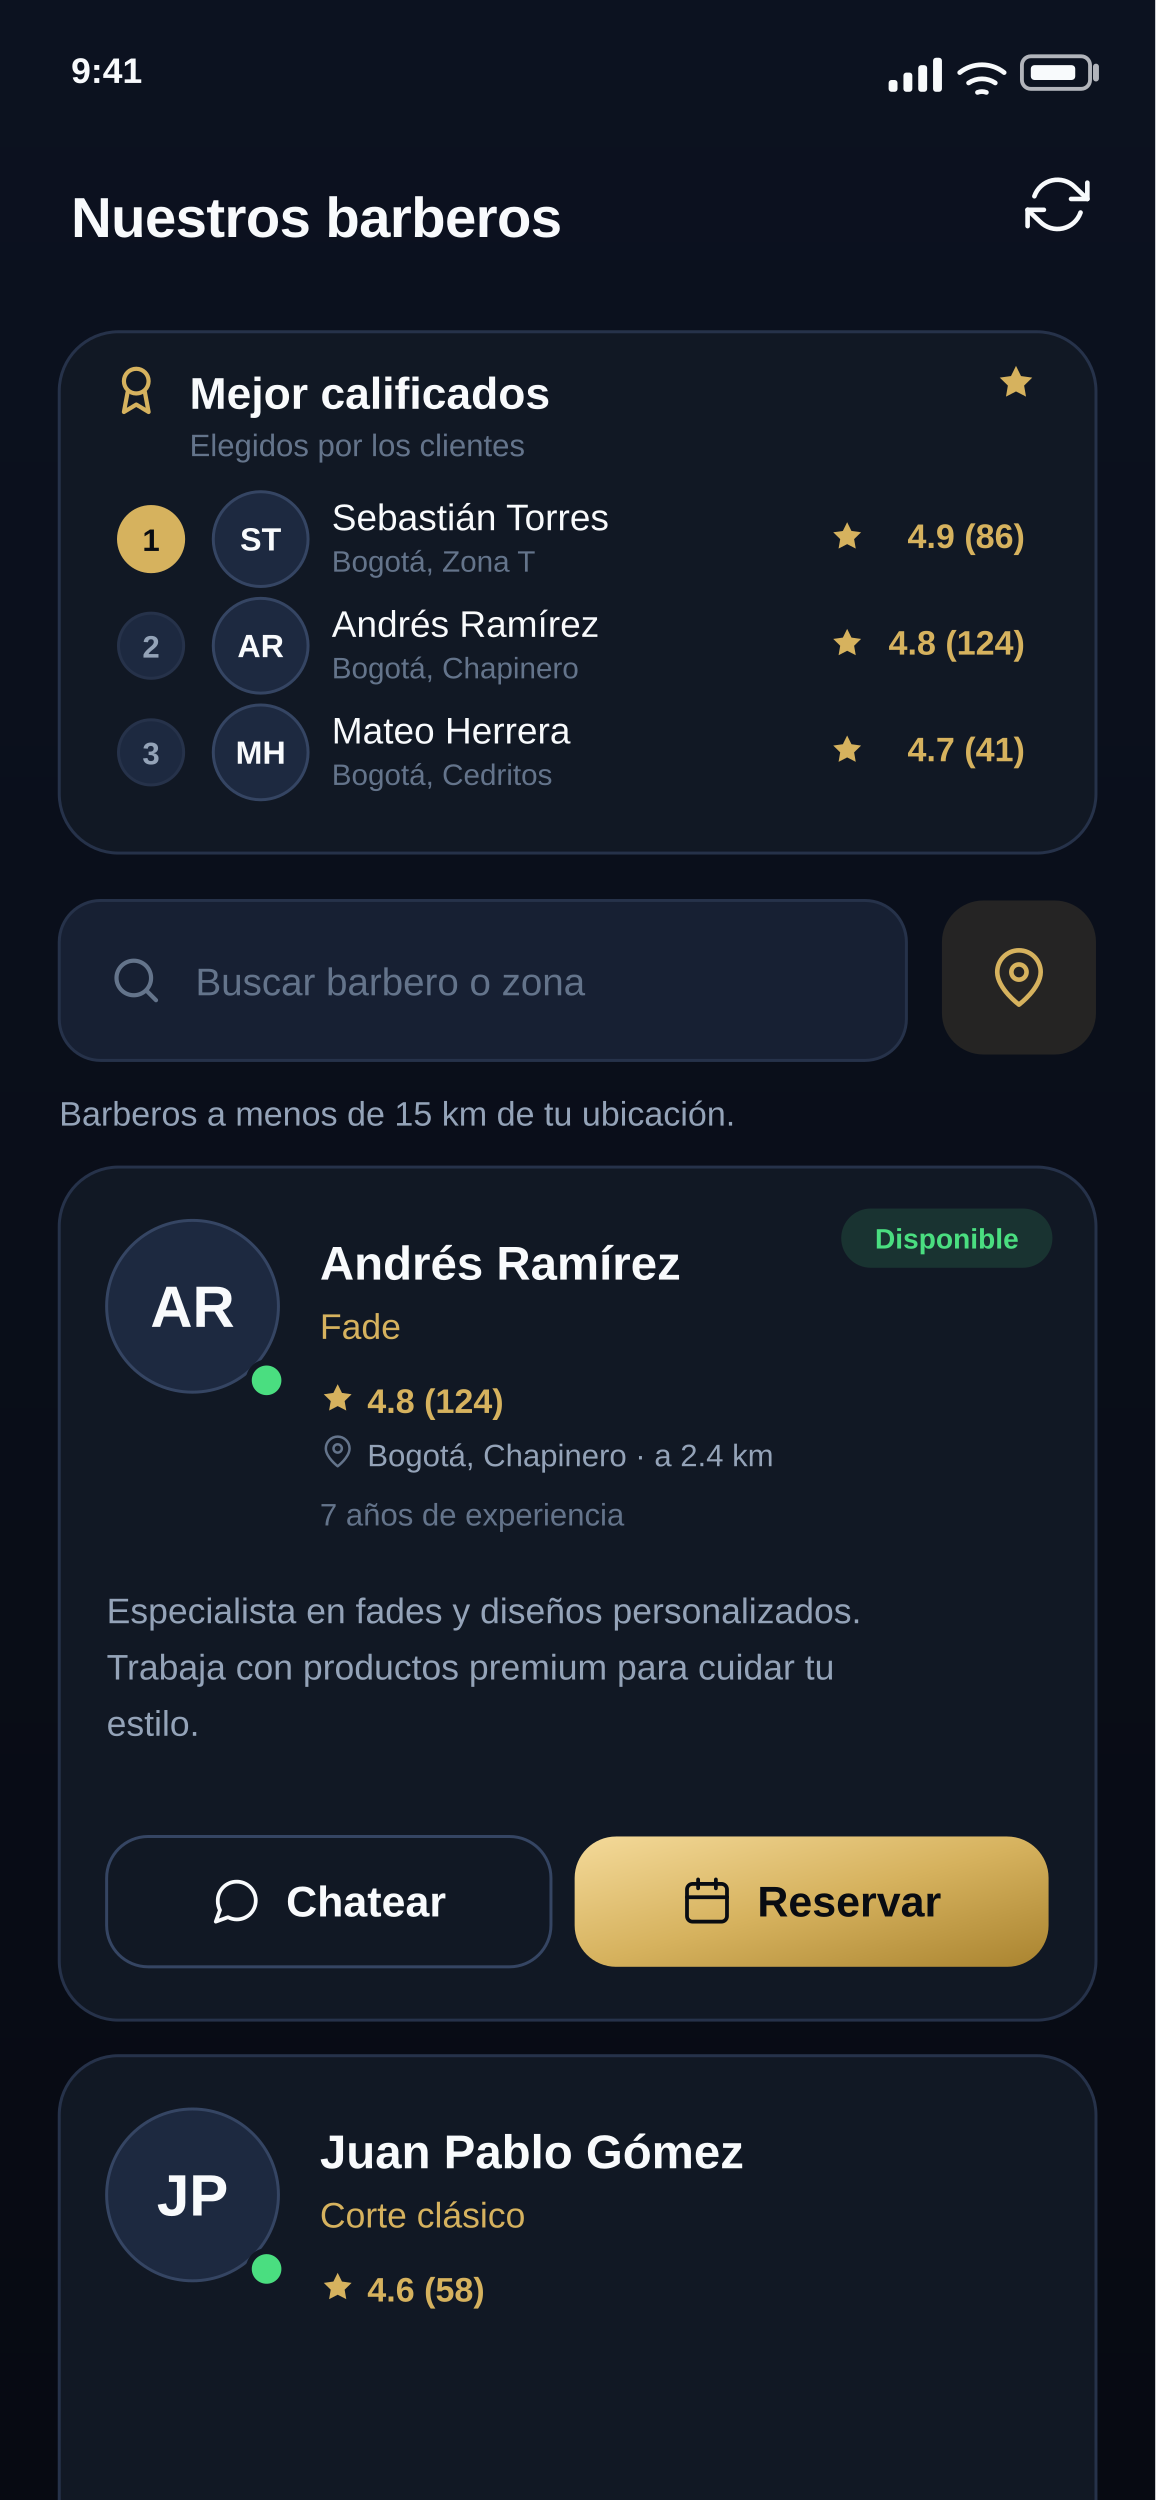
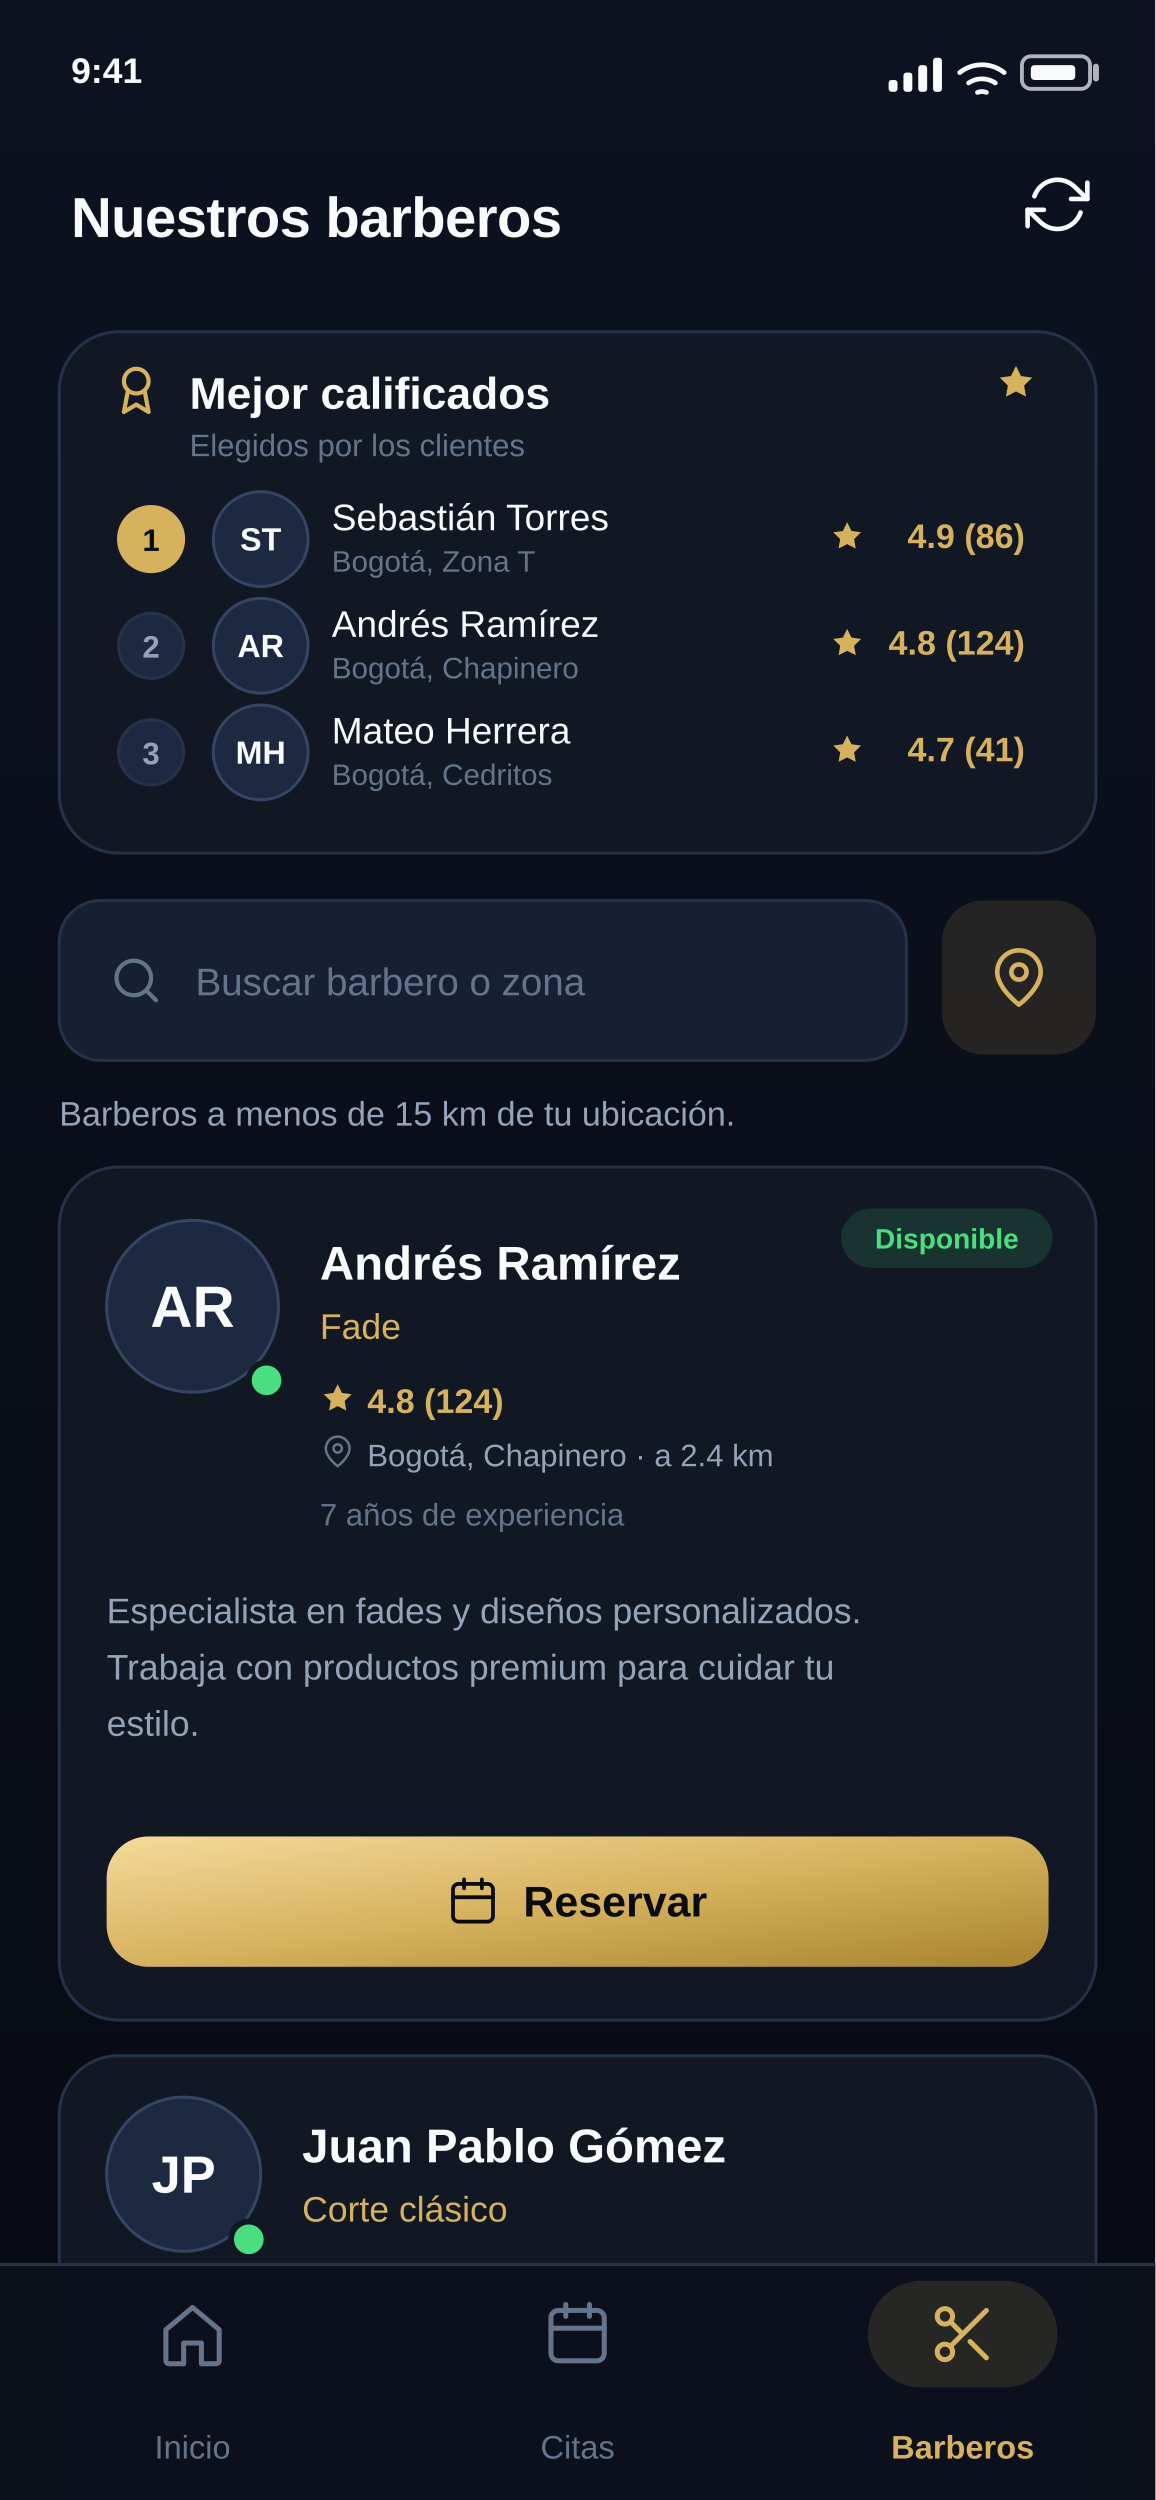
<svg xmlns="http://www.w3.org/2000/svg" width="390" height="844" viewBox="0 0 390 844">
  <defs>
    <linearGradient id="bg" x1="0" y1="0" x2="0" y2="1">
      <stop offset="0%" stop-color="#0C1220" />
      <stop offset="100%" stop-color="#070A12" />
    </linearGradient>
    <linearGradient id="gold" x1="0" y1="0" x2="1" y2="1">
      <stop offset="0%" stop-color="#F4DA9A" />
      <stop offset="50%" stop-color="#D6B25E" />
      <stop offset="100%" stop-color="#A9832F" />
    </linearGradient>
    <linearGradient id="card" x1="0" y1="0" x2="1" y2="1">
      <stop offset="0%" stop-color="#182338" />
      <stop offset="100%" stop-color="#111824" />
    </linearGradient>
    <linearGradient id="hero" x1="0" y1="0" x2="1" y2="1">
      <stop offset="0%" stop-color="#2C2412" />
      <stop offset="50%" stop-color="#141B2A" />
      <stop offset="100%" stop-color="#0E1420" />
    </linearGradient>
  </defs>
  <rect width="390" height="844" fill="url(#bg)" />
  <g>
    <text x="24" y="28" font-family="Poppins, Arial, sans-serif" font-size="12" font-weight="600" fill="#F8FAFC" text-anchor="start" opacity="1" letter-spacing="0">9:41</text>
    <rect x="300" y="27" width="3" height="4" rx="1" fill="#F8FAFC" />
    <rect x="305" y="24.5" width="3" height="6.5" rx="1" fill="#F8FAFC" />
    <rect x="310" y="22" width="3" height="9" rx="1" fill="#F8FAFC" />
    <rect x="315" y="19.5" width="3" height="11.5" rx="1" fill="#F8FAFC" />
    <path d="M324 24.5a12 12 0 0 1 15 0M327 28a8 8 0 0 1 9 0M330 31.2a4 4 0 0 1 3 0" fill="none" stroke="#F8FAFC" stroke-width="1.6" stroke-linecap="round" />
    <rect x="345" y="19" width="23" height="11" rx="3" fill="none" stroke="#F8FAFC" stroke-width="1.3" opacity="0.7" />
    <rect x="348" y="22" width="15" height="5" rx="1.2" fill="#F8FAFC" />
    <path d="M370 22.5v4" stroke="#F8FAFC" stroke-width="2" stroke-linecap="round" opacity="0.7" />
  </g>
  <g>
    <text x="24" y="80" font-family="Poppins, Arial, sans-serif" font-size="19" font-weight="600" fill="#F8FAFC" text-anchor="start" opacity="1" letter-spacing="-0.2">Nuestros barberos</text>
    <g transform="translate(346 58) scale(0.9166667)" fill="none" stroke="#F8FAFC" stroke-width="1.7" stroke-linecap="round" stroke-linejoin="round" color="#F8FAFC">
      <path d="M23 4v6h-6M1 20v-6h6" />
      <path d="M3.5 9a9 9 0 0 1 14.9-3.4L23 10M1 14l4.6 4.4A9 9 0 0 0 20.5 15" />
    </g>
  </g>
  <rect x="20" y="112" width="350" height="176" rx="20" fill="#111824" stroke="#26324A" stroke-opacity="1" stroke-width="1" opacity="1" />
  <g transform="translate(36 122) scale(0.8333333)" fill="none" stroke="#D6B25E" stroke-width="1.7" stroke-linecap="round" stroke-linejoin="round" color="#D6B25E">
    <circle cx="12" cy="8" r="5" />
    <path d="m8.5 12.5-1.5 8 5-3 5 3-1.5-8" />
  </g>
  <text x="64" y="138" font-family="Poppins, Arial, sans-serif" font-size="15" font-weight="600" fill="#F8FAFC" text-anchor="start" opacity="1" letter-spacing="0">Mejor calificados</text>
  <text x="64" y="154" font-family="Poppins, Arial, sans-serif" font-size="10.5" font-weight="400" fill="#64748B" text-anchor="start" opacity="1" letter-spacing="0">Elegidos por los clientes</text>
  <g transform="translate(336 122) scale(0.5833333)" fill="none" stroke="#D6B25E" stroke-width="0" stroke-linecap="round" stroke-linejoin="round" color="#D6B25E">
    <path d="m12 2.6 2.9 5.9 6.5.9-4.7 4.6 1.1 6.4L12 17.4l-5.8 3 1.1-6.4L2.6 9.4l6.5-.9z" fill="currentColor" stroke="none" />
  </g>
  <g>
    <circle cx="51" cy="182" r="11" fill="#D6B25E" stroke="#D6B25E" />
    <text x="51" y="186" font-family="Poppins, Arial, sans-serif" font-size="10.5" font-weight="700" fill="#090C12" text-anchor="middle" opacity="1" letter-spacing="0">1</text>
    <g>
      <circle cx="88" cy="182" r="16" fill="#1D2940" stroke="#354563" />
      <text x="88" y="185.84" font-family="Poppins, Arial, sans-serif" font-size="10.88" font-weight="600" fill="#F8FAFC" text-anchor="middle" opacity="1" letter-spacing="0">ST</text>
    </g>
    <text x="112" y="179" font-family="Poppins, Arial, sans-serif" font-size="12.5" font-weight="500" fill="#F8FAFC" text-anchor="start" opacity="1" letter-spacing="0">Sebastián Torres</text>
    <text x="112" y="193" font-family="Poppins, Arial, sans-serif" font-size="10" font-weight="400" fill="#64748B" text-anchor="start" opacity="1" letter-spacing="0">Bogotá, Zona T</text>
    <g transform="translate(280 175) scale(0.5)" fill="none" stroke="#D6B25E" stroke-width="0" stroke-linecap="round" stroke-linejoin="round" color="#D6B25E">
      <path d="m12 2.6 2.9 5.9 6.5.9-4.7 4.6 1.1 6.4L12 17.4l-5.8 3 1.1-6.4L2.6 9.4l6.5-.9z" fill="currentColor" stroke="none" />
    </g>
    <text x="346" y="185" font-family="Poppins, Arial, sans-serif" font-size="11.5" font-weight="600" fill="#D6B25E" text-anchor="end" opacity="1" letter-spacing="0">4.9 (86)</text>
  </g>
  <g>
    <circle cx="51" cy="218" r="11" fill="#1D2940" stroke="#26324A" />
    <text x="51" y="222" font-family="Poppins, Arial, sans-serif" font-size="10.5" font-weight="700" fill="#94A3B8" text-anchor="middle" opacity="1" letter-spacing="0">2</text>
    <g>
      <circle cx="88" cy="218" r="16" fill="#1D2940" stroke="#354563" />
      <text x="88" y="221.84" font-family="Poppins, Arial, sans-serif" font-size="10.88" font-weight="600" fill="#F8FAFC" text-anchor="middle" opacity="1" letter-spacing="0">AR</text>
    </g>
    <text x="112" y="215" font-family="Poppins, Arial, sans-serif" font-size="12.5" font-weight="500" fill="#F8FAFC" text-anchor="start" opacity="1" letter-spacing="0">Andrés Ramírez</text>
    <text x="112" y="229" font-family="Poppins, Arial, sans-serif" font-size="10" font-weight="400" fill="#64748B" text-anchor="start" opacity="1" letter-spacing="0">Bogotá, Chapinero</text>
    <g transform="translate(280 211) scale(0.5)" fill="none" stroke="#D6B25E" stroke-width="0" stroke-linecap="round" stroke-linejoin="round" color="#D6B25E">
      <path d="m12 2.6 2.9 5.9 6.5.9-4.7 4.6 1.1 6.4L12 17.4l-5.8 3 1.1-6.4L2.6 9.4l6.5-.9z" fill="currentColor" stroke="none" />
    </g>
    <text x="346" y="221" font-family="Poppins, Arial, sans-serif" font-size="11.5" font-weight="600" fill="#D6B25E" text-anchor="end" opacity="1" letter-spacing="0">4.8 (124)</text>
  </g>
  <g>
    <circle cx="51" cy="254" r="11" fill="#1D2940" stroke="#26324A" />
    <text x="51" y="258" font-family="Poppins, Arial, sans-serif" font-size="10.5" font-weight="700" fill="#94A3B8" text-anchor="middle" opacity="1" letter-spacing="0">3</text>
    <g>
      <circle cx="88" cy="254" r="16" fill="#1D2940" stroke="#354563" />
      <text x="88" y="257.84" font-family="Poppins, Arial, sans-serif" font-size="10.88" font-weight="600" fill="#F8FAFC" text-anchor="middle" opacity="1" letter-spacing="0">MH</text>
    </g>
    <text x="112" y="251" font-family="Poppins, Arial, sans-serif" font-size="12.5" font-weight="500" fill="#F8FAFC" text-anchor="start" opacity="1" letter-spacing="0">Mateo Herrera</text>
    <text x="112" y="265" font-family="Poppins, Arial, sans-serif" font-size="10" font-weight="400" fill="#64748B" text-anchor="start" opacity="1" letter-spacing="0">Bogotá, Cedritos</text>
    <g transform="translate(280 247) scale(0.5)" fill="none" stroke="#D6B25E" stroke-width="0" stroke-linecap="round" stroke-linejoin="round" color="#D6B25E">
      <path d="m12 2.6 2.9 5.9 6.5.9-4.7 4.6 1.1 6.4L12 17.4l-5.8 3 1.1-6.4L2.6 9.4l6.5-.9z" fill="currentColor" stroke="none" />
    </g>
    <text x="346" y="257" font-family="Poppins, Arial, sans-serif" font-size="11.5" font-weight="600" fill="#D6B25E" text-anchor="end" opacity="1" letter-spacing="0">4.7 (41)</text>
  </g>
  <g>
    <rect x="20" y="304" width="286" height="54" rx="14" fill="#172033" stroke="#26324A" stroke-width="1" />
    <g transform="translate(36 321) scale(0.8333333)" fill="none" stroke="#64748B" stroke-width="1.7" stroke-linecap="round" stroke-linejoin="round" color="#64748B">
      <circle cx="11" cy="11" r="7" />
      <path d="m20 20-3.6-3.6" />
    </g>
    <text x="66" y="336" font-family="Poppins, Arial, sans-serif" font-size="13" font-weight="400" fill="#64748B" text-anchor="start" opacity="1" letter-spacing="0">Buscar barbero o zona</text>
  </g>
  <rect x="318" y="304" width="52" height="52" rx="14" fill="#D6B25E" opacity="0.13" />
  <g transform="translate(333 319) scale(0.9166667)" fill="none" stroke="#D6B25E" stroke-width="1.7" stroke-linecap="round" stroke-linejoin="round" color="#D6B25E">
    <path d="M20 10c0 6-8 12-8 12S4 16 4 10a8 8 0 1 1 16 0z" />
    <circle cx="12" cy="10" r="2.8" />
  </g>
  <text x="20" y="380" font-family="Poppins, Arial, sans-serif" font-size="11.5" font-weight="400" fill="#94A3B8" text-anchor="start" opacity="1" letter-spacing="0">Barberos a menos de 15 km de tu ubicación.</text>
  <rect x="20" y="394" width="350" height="288" rx="20" fill="#111824" stroke="#26324A" stroke-opacity="1" stroke-width="1" opacity="1" />
  <g>
    <circle cx="65" cy="441" r="29" fill="#1D2940" stroke="#354563" />
    <text x="65" y="447.96" font-family="Poppins, Arial, sans-serif" font-size="19.72" font-weight="600" fill="#F8FAFC" text-anchor="middle" opacity="1" letter-spacing="0">AR</text>
    <circle cx="90" cy="466" r="6" fill="#4ADE80" stroke="#111824" stroke-width="2" />
  </g>
  <text x="108" y="432" font-family="Poppins, Arial, sans-serif" font-size="16" font-weight="600" fill="#F8FAFC" text-anchor="start" opacity="1" letter-spacing="0">Andrés Ramírez</text>
  <text x="108" y="452" font-family="Poppins, Arial, sans-serif" font-size="12" font-weight="500" fill="#D6B25E" text-anchor="start" opacity="1" letter-spacing="0">Fade</text>
  <g transform="translate(108 466) scale(0.5)" fill="none" stroke="#D6B25E" stroke-width="0" stroke-linecap="round" stroke-linejoin="round" color="#D6B25E">
    <path d="m12 2.6 2.9 5.9 6.5.9-4.7 4.6 1.1 6.4L12 17.4l-5.8 3 1.1-6.4L2.6 9.4l6.5-.9z" fill="currentColor" stroke="none" />
  </g>
  <text x="124" y="477" font-family="Poppins, Arial, sans-serif" font-size="11.5" font-weight="600" fill="#D6B25E" text-anchor="start" opacity="1" letter-spacing="0">4.8 (124)</text>
  <g transform="translate(108 484) scale(0.5)" fill="none" stroke="#64748B" stroke-width="1.7" stroke-linecap="round" stroke-linejoin="round" color="#64748B">
    <path d="M20 10c0 6-8 12-8 12S4 16 4 10a8 8 0 1 1 16 0z" />
    <circle cx="12" cy="10" r="2.8" />
  </g>
  <text x="124" y="495" font-family="Poppins, Arial, sans-serif" font-size="10.5" font-weight="400" fill="#94A3B8" text-anchor="start" opacity="1" letter-spacing="0">Bogotá, Chapinero · a 2.4 km</text>
  <text x="108" y="515" font-family="Poppins, Arial, sans-serif" font-size="10.5" font-weight="400" fill="#64748B" text-anchor="start" opacity="1" letter-spacing="0">7 años de experiencia</text>
  <g>
    <rect x="284" y="408" width="71.3" height="20" rx="10" fill="#4ADE80" opacity="0.14" />
    <text x="319.65" y="421.5" font-family="Poppins, Arial, sans-serif" font-size="9.5" font-weight="600" fill="#4ADE80" text-anchor="middle" opacity="1" letter-spacing="0">Disponible</text>
  </g>
  <text x="36" y="548" font-family="Poppins, Arial, sans-serif" font-size="12" font-weight="400" fill="#94A3B8" text-anchor="start" opacity="1" letter-spacing="0">Especialista en fades y diseños personalizados.</text>
  <text x="36" y="567" font-family="Poppins, Arial, sans-serif" font-size="12" font-weight="400" fill="#94A3B8" text-anchor="start" opacity="1" letter-spacing="0">Trabaja con productos premium para cuidar tu</text>
  <text x="36" y="586" font-family="Poppins, Arial, sans-serif" font-size="12" font-weight="400" fill="#94A3B8" text-anchor="start" opacity="1" letter-spacing="0">estilo.</text>
  <g>
-     <rect x="36" y="620" width="150" height="44" rx="14" fill="none" stroke="#354563" />
-     <g transform="translate(70.595 633)">
-       <g transform="translate(0 0) scale(0.75)" fill="none" stroke="#F8FAFC" stroke-width="1.7" stroke-linecap="round" stroke-linejoin="round" color="#F8FAFC">
-         <path d="M21 11.5a8.5 8.5 0 0 1-8.5 8.5 8.6 8.6 0 0 1-4-1L3 21l1.9-5.2a8.4 8.4 0 0 1-1-4A8.5 8.5 0 0 1 12.4 3 8.5 8.5 0 0 1 21 11.5z" />
-       </g>
-     </g>
-     <text x="96.595" y="647" font-family="Poppins, Arial, sans-serif" font-size="14.5" font-weight="600" fill="#F8FAFC" text-anchor="start" opacity="1" letter-spacing="0">Chatear</text>
-   </g>
-   <g>
-     <rect x="194" y="620" width="160" height="44" rx="14" fill="url(#gold)" />
-     <g transform="translate(229.68 633)">
+     <rect x="36" y="620" width="318" height="44" rx="14" fill="url(#gold)" />
+     <g transform="translate(150.68 633)">
      <g transform="translate(0 0) scale(0.75)" fill="none" stroke="#090C12" stroke-width="1.7" stroke-linecap="round" stroke-linejoin="round" color="#090C12">
        <rect x="3" y="4" width="18" height="17" rx="2.5" />
        <path d="M8 2v4M16 2v4M3 10h18" />
      </g>
    </g>
-     <text x="255.68" y="647" font-family="Poppins, Arial, sans-serif" font-size="14.5" font-weight="600" fill="#090C12" text-anchor="start" opacity="1" letter-spacing="0">Reservar</text>
+     <text x="176.68" y="647" font-family="Poppins, Arial, sans-serif" font-size="14.5" font-weight="600" fill="#090C12" text-anchor="start" opacity="1" letter-spacing="0">Reservar</text>
  </g>
-   <rect x="20" y="694" width="350" height="288" rx="20" fill="#111824" stroke="#26324A" stroke-opacity="1" stroke-width="1" opacity="1" />
+   <rect x="20" y="694" width="350" height="160" rx="20" fill="#111824" stroke="#26324A" stroke-opacity="1" stroke-width="1" opacity="1" />
  <g>
-     <circle cx="65" cy="741" r="29" fill="#1D2940" stroke="#354563" />
-     <text x="65" y="747.96" font-family="Poppins, Arial, sans-serif" font-size="19.72" font-weight="600" fill="#F8FAFC" text-anchor="middle" opacity="1" letter-spacing="0">JP</text>
-     <circle cx="90" cy="766" r="6" fill="#4ADE80" stroke="#111824" stroke-width="2" />
+     <circle cx="62" cy="734" r="26" fill="#1D2940" stroke="#354563" />
+     <text x="62" y="740.24" font-family="Poppins, Arial, sans-serif" font-size="17.68" font-weight="600" fill="#F8FAFC" text-anchor="middle" opacity="1" letter-spacing="0">JP</text>
+     <circle cx="84" cy="756" r="6" fill="#4ADE80" stroke="#111824" stroke-width="2" />
  </g>
-   <text x="108" y="732" font-family="Poppins, Arial, sans-serif" font-size="16" font-weight="600" fill="#F8FAFC" text-anchor="start" opacity="1" letter-spacing="0">Juan Pablo Gómez</text>
-   <text x="108" y="752" font-family="Poppins, Arial, sans-serif" font-size="12" font-weight="500" fill="#D6B25E" text-anchor="start" opacity="1" letter-spacing="0">Corte clásico</text>
-   <g transform="translate(108 766) scale(0.5)" fill="none" stroke="#D6B25E" stroke-width="0" stroke-linecap="round" stroke-linejoin="round" color="#D6B25E">
-     <path d="m12 2.6 2.9 5.9 6.5.9-4.7 4.6 1.1 6.4L12 17.4l-5.8 3 1.1-6.4L2.6 9.4l6.5-.9z" fill="currentColor" stroke="none" />
+   <text x="102" y="730" font-family="Poppins, Arial, sans-serif" font-size="16" font-weight="600" fill="#F8FAFC" text-anchor="start" opacity="1" letter-spacing="0">Juan Pablo Gómez</text>
+   <text x="102" y="750" font-family="Poppins, Arial, sans-serif" font-size="12" font-weight="500" fill="#D6B25E" text-anchor="start" opacity="1" letter-spacing="0">Corte clásico</text>
+   <g>
+     <rect x="0" y="764" width="390" height="80" fill="#0B101C" opacity="0.98" />
+     <rect x="0" y="764" width="390" height="1" fill="#26324A" />
+     <g>
+       <g transform="translate(53 776) scale(1)" fill="none" stroke="#64748B" stroke-width="1.7" stroke-linecap="round" stroke-linejoin="round" color="#64748B">
+         <path d="M3 10.5 12 3l9 7.5V21a1 1 0 0 1-1 1h-5v-7H9v7H4a1 1 0 0 1-1-1z" />
+       </g>
+       <text x="65" y="830" font-family="Poppins, Arial, sans-serif" font-size="11" font-weight="500" fill="#64748B" text-anchor="middle" opacity="1" letter-spacing="0">Inicio</text>
+     </g>
+     <g>
+       <g transform="translate(183 776) scale(1)" fill="none" stroke="#64748B" stroke-width="1.7" stroke-linecap="round" stroke-linejoin="round" color="#64748B">
+         <rect x="3" y="4" width="18" height="17" rx="2.5" />
+         <path d="M8 2v4M16 2v4M3 10h18" />
+       </g>
+       <text x="195" y="830" font-family="Poppins, Arial, sans-serif" font-size="11" font-weight="500" fill="#64748B" text-anchor="middle" opacity="1" letter-spacing="0">Citas</text>
+     </g>
+     <g>
+       <rect x="293" y="770" width="64" height="36" rx="18" fill="#D6B25E" opacity="0.14" />
+       <g transform="translate(313 776) scale(1)" fill="none" stroke="#D6B25E" stroke-width="1.7" stroke-linecap="round" stroke-linejoin="round" color="#D6B25E">
+         <circle cx="6" cy="6" r="2.6" />
+         <circle cx="6" cy="18" r="2.6" />
+         <path d="M20 4 8.3 15.7M14.5 14.5 20 20M8.3 8.3 12 12" />
+       </g>
+       <text x="325" y="830" font-family="Poppins, Arial, sans-serif" font-size="11" font-weight="600" fill="#D6B25E" text-anchor="middle" opacity="1" letter-spacing="0">Barberos</text>
+     </g>
  </g>
-   <text x="124" y="777" font-family="Poppins, Arial, sans-serif" font-size="11.5" font-weight="600" fill="#D6B25E" text-anchor="start" opacity="1" letter-spacing="0">4.6 (58)</text>
</svg>
